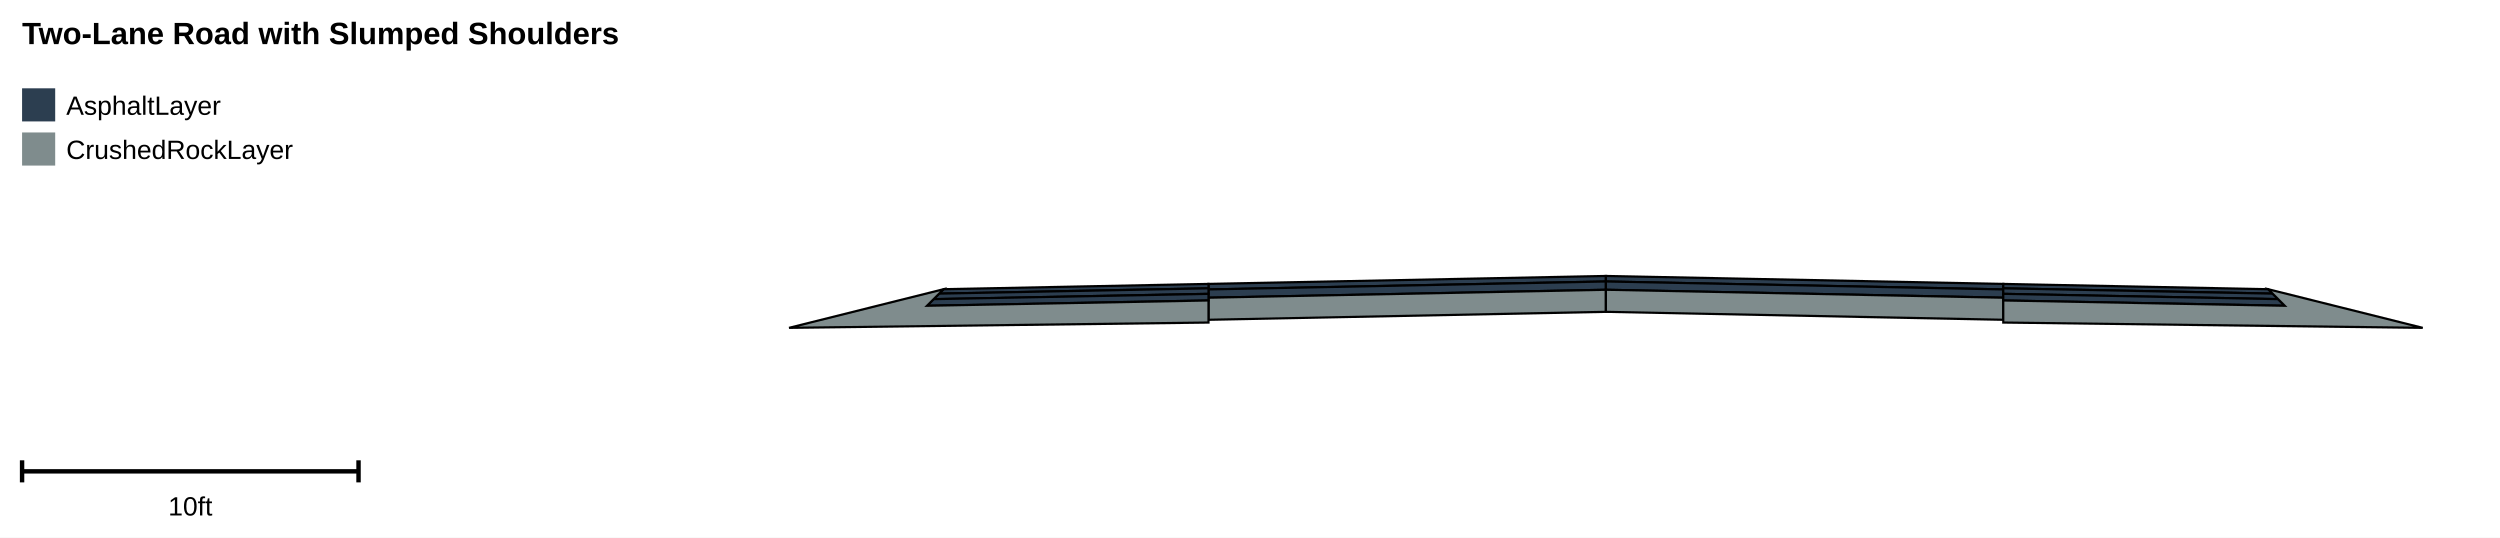
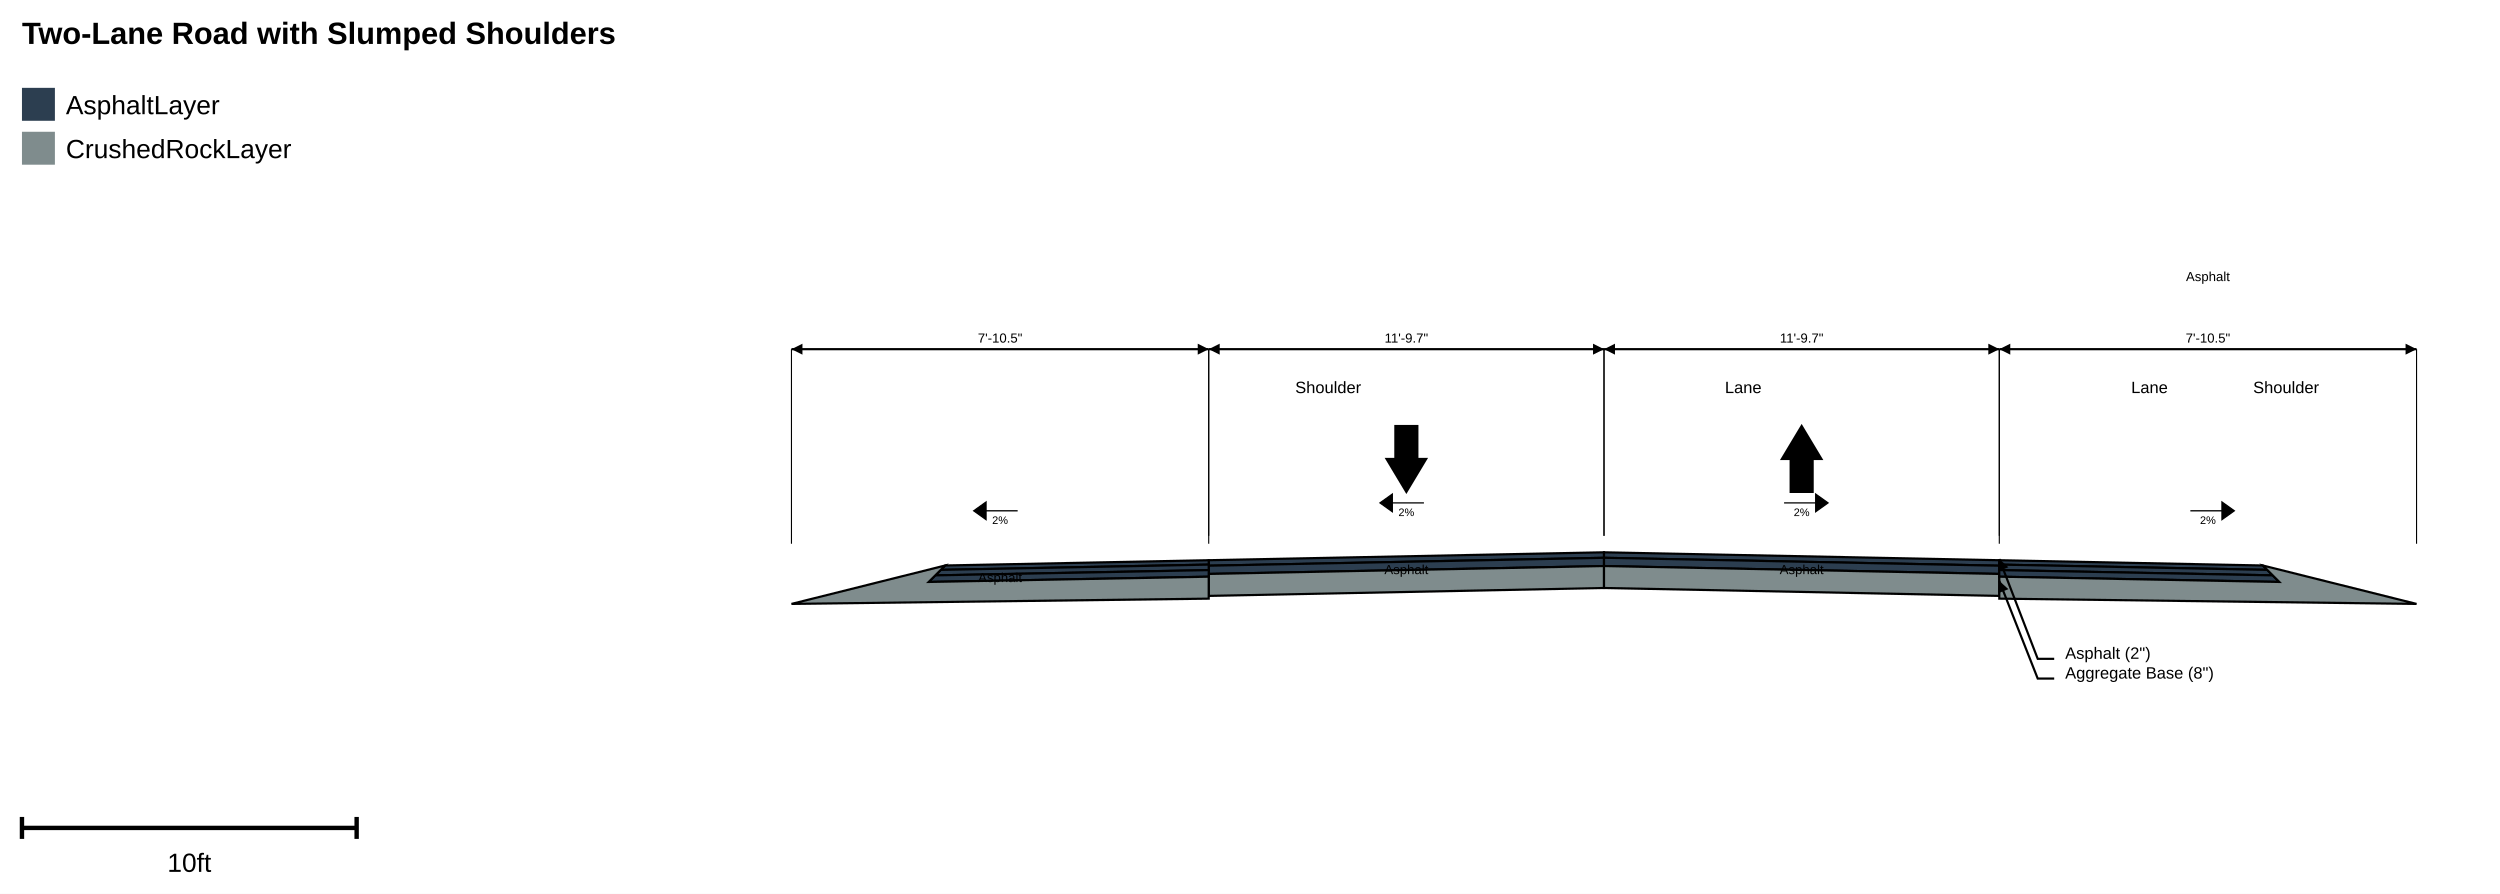
- <svg xmlns="http://www.w3.org/2000/svg" width="1132.4" height="243.5" viewBox="0 0 1132.4 243.5">
-   <rect width="1132.4" height="243.5" fill="white" />
+ <svg xmlns="http://www.w3.org/2000/svg" width="1138.4" height="407.0" viewBox="0 0 1138.4 407.0">
+   <rect width="1138.4" height="407.0" fill="white" />
  <g transform="scale(1,-1)">
-     <g transform="translate(0,-243.5)">
-       <polygon points="727.40,118.50 727.40,116.00 547.40,112.40 547.40,114.90" fill="#2C3E50" stroke="black" stroke-width="1" />
-       <polygon points="727.40,116.00 727.40,112.25 547.40,108.65 547.40,112.40" fill="#2C3E50" stroke="black" stroke-width="1" />
-       <polygon points="727.40,112.25 727.40,102.25 547.40,98.65 547.40,108.65" fill="#7F8C8D" stroke="black" stroke-width="1" />
-       <polygon points="547.40,114.90 547.40,112.90 425.40,110.50 427.40,112.50" fill="#2C3E50" stroke="black" stroke-width="1" />
-       <polygon points="547.40,112.90 547.40,110.40 422.90,108.00 425.40,110.50" fill="#2C3E50" stroke="black" stroke-width="1" />
-       <polygon points="547.40,110.40 547.40,107.40 419.90,105.00 422.90,108.00" fill="#2C3E50" stroke="black" stroke-width="1" />
-       <polygon points="547.40,107.40 547.40,97.40 357.40,95.00 427.40,112.50 419.90,105.00" fill="#7F8C8D" stroke="black" stroke-width="1" />
-       <polygon points="727.40,118.50 907.40,114.90 907.40,112.40 727.40,116.00" fill="#2C3E50" stroke="black" stroke-width="1" />
-       <polygon points="727.40,116.00 907.40,112.40 907.40,108.65 727.40,112.25" fill="#2C3E50" stroke="black" stroke-width="1" />
-       <polygon points="727.40,112.25 907.40,108.65 907.40,98.65 727.40,102.25" fill="#7F8C8D" stroke="black" stroke-width="1" />
-       <polygon points="907.40,114.90 1027.40,112.50 1029.40,110.50 907.40,112.90" fill="#2C3E50" stroke="black" stroke-width="1" />
-       <polygon points="907.40,112.90 1029.40,110.50 1031.90,108.00 907.40,110.40" fill="#2C3E50" stroke="black" stroke-width="1" />
-       <polygon points="907.40,110.40 1031.90,108.00 1034.90,105.00 907.40,107.40" fill="#2C3E50" stroke="black" stroke-width="1" />
-       <polygon points="907.40,107.40 1034.90,105.00 1027.40,112.50 1097.40,95.00 907.40,97.40" fill="#7F8C8D" stroke="black" stroke-width="1" />
+     <g transform="translate(0,-407.0)">
+       <polygon points="730.40,155.50 730.40,153.00 550.40,149.40 550.40,151.90" fill="#2C3E50" stroke="black" stroke-width="1" />
+       <polygon points="730.40,153.00 730.40,149.25 550.40,145.65 550.40,149.40" fill="#2C3E50" stroke="black" stroke-width="1" />
+       <polygon points="730.40,149.25 730.40,139.25 550.40,135.65 550.40,145.65" fill="#7F8C8D" stroke="black" stroke-width="1" />
+       <polygon points="550.40,151.90 550.40,149.90 428.40,147.50 430.40,149.50" fill="#2C3E50" stroke="black" stroke-width="1" />
+       <polygon points="550.40,149.90 550.40,147.40 425.90,145.00 428.40,147.50" fill="#2C3E50" stroke="black" stroke-width="1" />
+       <polygon points="550.40,147.40 550.40,144.40 422.90,142.00 425.90,145.00" fill="#2C3E50" stroke="black" stroke-width="1" />
+       <polygon points="550.40,144.40 550.40,134.40 360.40,132.00 430.40,149.50 422.90,142.00" fill="#7F8C8D" stroke="black" stroke-width="1" />
+       <polygon points="730.40,155.50 910.40,151.90 910.40,149.40 730.40,153.00" fill="#2C3E50" stroke="black" stroke-width="1" />
+       <polygon points="730.40,153.00 910.40,149.40 910.40,145.65 730.40,149.25" fill="#2C3E50" stroke="black" stroke-width="1" />
+       <polygon points="730.40,149.25 910.40,145.65 910.40,135.65 730.40,139.25" fill="#7F8C8D" stroke="black" stroke-width="1" />
+       <polygon points="910.40,151.90 1030.40,149.50 1032.40,147.50 910.40,149.90" fill="#2C3E50" stroke="black" stroke-width="1" />
+       <polygon points="910.40,149.90 1032.40,147.50 1034.90,145.00 910.40,147.40" fill="#2C3E50" stroke="black" stroke-width="1" />
+       <polygon points="910.40,147.40 1034.90,145.00 1037.90,142.00 910.40,144.40" fill="#2C3E50" stroke="black" stroke-width="1" />
+       <polygon points="910.40,144.40 1037.90,142.00 1030.40,149.50 1100.40,132.00 910.40,134.40" fill="#7F8C8D" stroke="black" stroke-width="1" />
+       <g id="symbol-976f7367" transform="translate(640.40,198.00) scale(1.0) rotate(-180.0)">
+         <g>
+           <path d="M -5,-15 L 5,-15 L 5,0 L 9,0 L 0,15 L -9,0 L -5,0 Z" fill="black" stroke="black" stroke-width="1" />
+         </g>
+       </g>
+       <g id="symbol-816ab4d7" transform="translate(640.40,178.00) scale(0.8) rotate(-180.0)">
+         <g>
+           <path d="M -10,0 L 8,0 L 8,-5 L 15,0 L 8,5 L 8,0 Z" fill="black" stroke="black" stroke-width="0.75" />
+         </g>
+       </g>
+       <text x="640.40" y="172.00" font-family="Arial" font-size="5.0" text-anchor="middle" transform="translate(0,344.00) scale(1,-1)" fill="black">2%</text>
+       <text x="640.40" y="145.58" font-family="Arial" font-size="6.0" text-anchor="middle" transform="translate(0,291.15) scale(1,-1)" fill="black">Asphalt</text>
+       <g id="symbol-d19b0a92" transform="translate(455.40,174.40) scale(0.8) rotate(-180.0)">
+         <g>
+           <path d="M -10,0 L 8,0 L 8,-5 L 15,0 L 8,5 L 8,0 Z" fill="black" stroke="black" stroke-width="0.75" />
+         </g>
+       </g>
+       <text x="455.40" y="168.40" font-family="Arial" font-size="5.0" text-anchor="middle" transform="translate(0,336.80) scale(1,-1)" fill="black">2%</text>
+       <text x="455.40" y="141.95" font-family="Arial" font-size="6.0" text-anchor="middle" transform="translate(0,283.90) scale(1,-1)" fill="black">Asphalt</text>
+       <g id="symbol-e2084bac" transform="translate(820.40,198.00) scale(1.0) rotate(-0.0)">
+         <g>
+           <path d="M -5,-15 L 5,-15 L 5,0 L 9,0 L 0,15 L -9,0 L -5,0 Z" fill="black" stroke="black" stroke-width="1" />
+         </g>
+       </g>
+       <g id="symbol-5f80d93c" transform="translate(820.40,178.00) scale(0.8) rotate(-0.0)">
+         <g>
+           <path d="M -10,0 L 8,0 L 8,-5 L 15,0 L 8,5 L 8,0 Z" fill="black" stroke="black" stroke-width="0.75" />
+         </g>
+       </g>
+       <text x="820.40" y="172.00" font-family="Arial" font-size="5.0" text-anchor="middle" transform="translate(0,344.00) scale(1,-1)" fill="black">2%</text>
+       <text x="820.40" y="145.58" font-family="Arial" font-size="6.0" text-anchor="middle" transform="translate(0,291.15) scale(1,-1)" fill="black">Asphalt</text>
+       <g id="symbol-970d6631" transform="translate(1005.40,174.40) scale(0.8) rotate(-0.0)">
+         <g>
+           <path d="M -10,0 L 8,0 L 8,-5 L 15,0 L 8,5 L 8,0 Z" fill="black" stroke="black" stroke-width="0.75" />
+         </g>
+       </g>
+       <text x="1005.40" y="168.40" font-family="Arial" font-size="5.0" text-anchor="middle" transform="translate(0,336.80) scale(1,-1)" fill="black">2%</text>
+       <text x="1005.40" y="279.00" font-family="Arial" font-size="6.0" text-anchor="middle" transform="translate(0,558.00) scale(1,-1)" fill="black">Asphalt</text>
+       <g id="dimension-3ab37653">
+         <line x1="550.40" y1="163.00" x2="550.40" y2="248.00" stroke="black" stroke-width="0.5" />
+         <line x1="730.40" y1="163.00" x2="730.40" y2="248.00" stroke="black" stroke-width="0.5" />
+         <line x1="550.40" y1="248.00" x2="730.40" y2="248.00" stroke="black" stroke-width="1" />
+         <polygon points="550.40,248.00 545.40,245.50 545.40,250.50" fill="black" transform="rotate(180.0,550.40,248.00)" />
+         <polygon points="730.40,248.00 725.40,245.50 725.40,250.50" fill="black" transform="rotate(0.0,730.40,248.00)" />
+         <text x="640.40" y="251.00" font-family="Arial" font-size="6.0" text-anchor="middle" transform="translate(0,502.00) scale(1,-1)" fill="black">11'-9.7"</text>
+       </g>
+       <text x="793.80" y="228.00" font-family="Arial" font-size="7.5" text-anchor="middle" transform="translate(0,456.00) scale(1,-1)" fill="black">Lane</text>
+       <g id="dimension-7c743366">
+         <line x1="360.40" y1="159.40" x2="360.40" y2="248.00" stroke="black" stroke-width="0.5" />
+         <line x1="550.40" y1="159.40" x2="550.40" y2="248.00" stroke="black" stroke-width="0.5" />
+         <line x1="360.40" y1="248.00" x2="550.40" y2="248.00" stroke="black" stroke-width="1" />
+         <polygon points="360.40,248.00 355.40,245.50 355.40,250.50" fill="black" transform="rotate(180.0,360.40,248.00)" />
+         <polygon points="550.40,248.00 545.40,245.50 545.40,250.50" fill="black" transform="rotate(0.0,550.40,248.00)" />
+         <text x="455.40" y="251.00" font-family="Arial" font-size="6.0" text-anchor="middle" transform="translate(0,502.00) scale(1,-1)" fill="black">7'-10.5"</text>
+       </g>
+       <text x="604.80" y="228.00" font-family="Arial" font-size="7.5" text-anchor="middle" transform="translate(0,456.00) scale(1,-1)" fill="black">Shoulder</text>
+       <g id="dimension-ef93a528">
+         <line x1="730.40" y1="163.00" x2="730.40" y2="248.00" stroke="black" stroke-width="0.5" />
+         <line x1="910.40" y1="163.00" x2="910.40" y2="248.00" stroke="black" stroke-width="0.5" />
+         <line x1="730.40" y1="248.00" x2="910.40" y2="248.00" stroke="black" stroke-width="1" />
+         <polygon points="730.40,248.00 725.40,245.50 725.40,250.50" fill="black" transform="rotate(180.0,730.40,248.00)" />
+         <polygon points="910.40,248.00 905.40,245.50 905.40,250.50" fill="black" transform="rotate(0.0,910.40,248.00)" />
+         <text x="820.40" y="251.00" font-family="Arial" font-size="6.0" text-anchor="middle" transform="translate(0,502.00) scale(1,-1)" fill="black">11'-9.7"</text>
+       </g>
+       <text x="978.80" y="228.00" font-family="Arial" font-size="7.5" text-anchor="middle" transform="translate(0,456.00) scale(1,-1)" fill="black">Lane</text>
+       <g id="dimension-16dbd680">
+         <line x1="910.40" y1="159.40" x2="910.40" y2="248.00" stroke="black" stroke-width="0.5" />
+         <line x1="1100.40" y1="159.40" x2="1100.40" y2="248.00" stroke="black" stroke-width="0.5" />
+         <line x1="910.40" y1="248.00" x2="1100.40" y2="248.00" stroke="black" stroke-width="1" />
+         <polygon points="910.40,248.00 905.40,245.50 905.40,250.50" fill="black" transform="rotate(180.0,910.40,248.00)" />
+         <polygon points="1100.40,248.00 1095.40,245.50 1095.40,250.50" fill="black" transform="rotate(0.0,1100.40,248.00)" />
+         <text x="1005.40" y="251.00" font-family="Arial" font-size="6.0" text-anchor="middle" transform="translate(0,502.00) scale(1,-1)" fill="black">7'-10.5"</text>
+       </g>
+       <text x="1041.00" y="228.00" font-family="Arial" font-size="7.5" text-anchor="middle" transform="translate(0,456.00) scale(1,-1)" fill="black">Shoulder</text>
+       <g id="leader-3b00f865">
+         <polyline points="910.40,152.45 927.90,107.00 935.40,107.00" fill="none" stroke="black" stroke-width="1" />
+         <polygon points="910.40,152.45 905.40,149.95 905.40,154.95" fill="black" transform="rotate(111.0586,910.40,152.45)" />
+         <text x="940.40" y="107.00" font-family="Arial" font-size="7.5" text-anchor="start" transform="translate(0,214.00) scale(1,-1)" fill="black">Asphalt (2")</text>
+       </g>
+       <g id="leader-ee44c505">
+         <polyline points="910.40,142.45 927.90,98.00 935.40,98.00" fill="none" stroke="black" stroke-width="1" />
+         <polygon points="910.40,142.45 905.40,139.95 905.40,144.95" fill="black" transform="rotate(111.4896,910.40,142.45)" />
+         <text x="940.40" y="98.00" font-family="Arial" font-size="7.5" text-anchor="start" transform="translate(0,196.00) scale(1,-1)" fill="black">Aggregate Base (8")</text>
+       </g>
    </g>
  </g>
  <text x="10" y="20" font-family="Arial" font-size="14" font-weight="bold">Two-Lane Road with Slumped Shoulders</text>
  <rect x="10" y="40" width="15" height="15" fill="#2C3E50" />
  <text x="30" y="52" font-family="Arial" font-size="12">AsphaltLayer</text>
  <rect x="10" y="60" width="15" height="15" fill="#7F8C8D" />
  <text x="30" y="72" font-family="Arial" font-size="12">CrushedRockLayer</text>
-   <line x1="10" y1="213.5" x2="162.4" y2="213.5" stroke="black" stroke-width="2" />
-   <line x1="10" y1="208.5" x2="10" y2="218.5" stroke="black" stroke-width="2" />
-   <line x1="162.4" y1="208.5" x2="162.4" y2="218.5" stroke="black" stroke-width="2" />
-   <text x="86.2" y="233.5" font-family="Arial" font-size="12" text-anchor="middle">10ft</text>
+   <line x1="10" y1="377" x2="162.4" y2="377" stroke="black" stroke-width="2" />
+   <line x1="10" y1="372" x2="10" y2="382" stroke="black" stroke-width="2" />
+   <line x1="162.4" y1="372" x2="162.4" y2="382" stroke="black" stroke-width="2" />
+   <text x="86.2" y="397" font-family="Arial" font-size="12" text-anchor="middle">10ft</text>
</svg>
